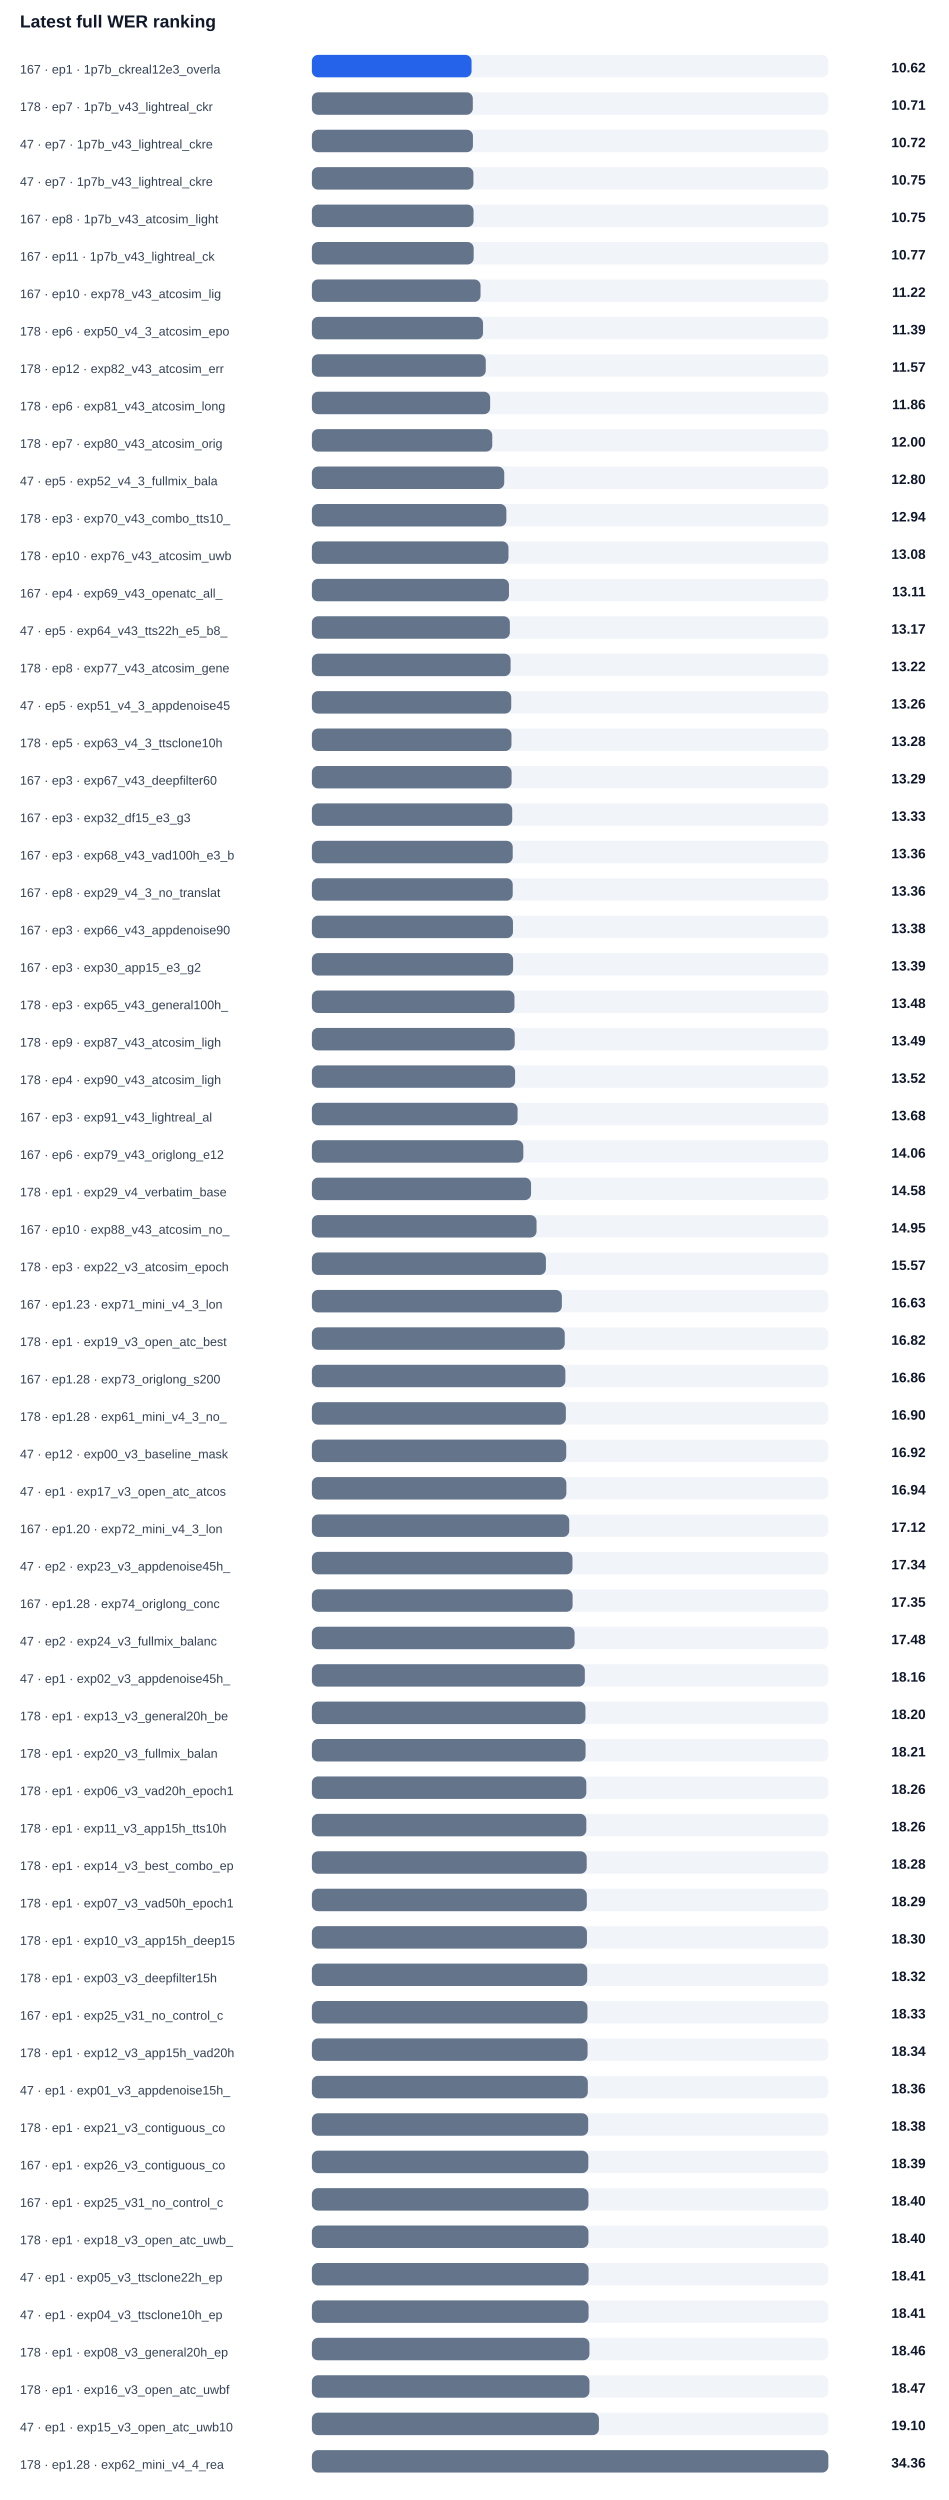
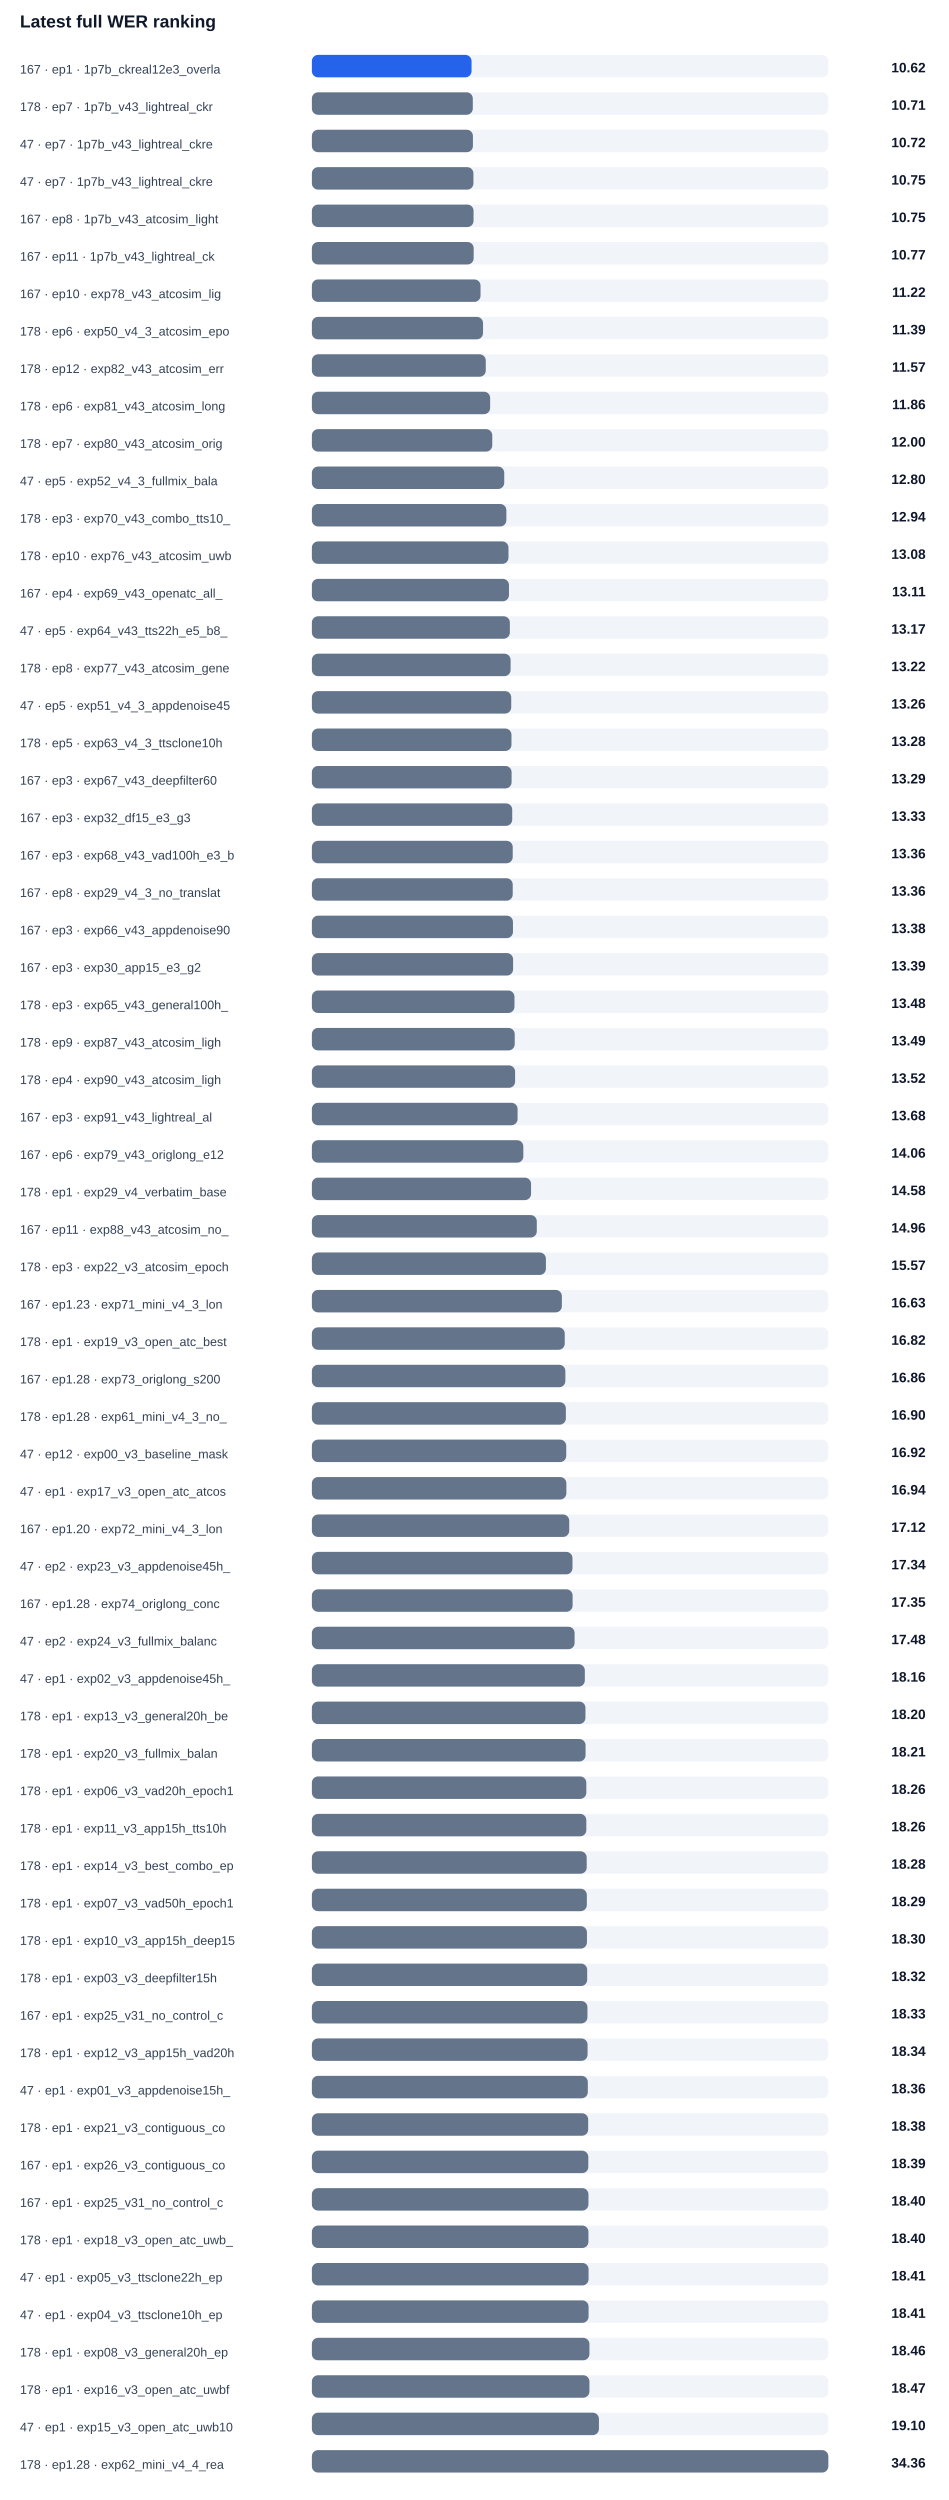
<svg xmlns="http://www.w3.org/2000/svg" width="100%" viewBox="0 0 760 2004" style="max-width:760px;background:#ffffff;border:1px solid #e5e7eb;border-radius:10px;">
  <text x="16.0" y="22.0" font-size="14" fill="#0f172a" text-anchor="start" font-family="Arial, sans-serif" font-weight="700">Latest full WER ranking</text>
  <text x="16.0" y="59.0" font-size="10" fill="#334155" text-anchor="start" font-family="Arial, sans-serif" font-weight="400">167 · ep1 · 1p7b_ckreal12e3_overla</text>
  <rect x="250" y="44" width="414" height="18" rx="5" fill="#f1f5f9" />
  <rect x="250" y="44" width="128.0" height="18" rx="5" fill="#2563eb" />
  <text x="742.0" y="58.0" font-size="11" fill="#0f172a" text-anchor="end" font-family="Arial, sans-serif" font-weight="700">10.62</text>
  <text x="16.0" y="89.0" font-size="10" fill="#334155" text-anchor="start" font-family="Arial, sans-serif" font-weight="400">178 · ep7 · 1p7b_v43_lightreal_ckr</text>
  <rect x="250" y="74" width="414" height="18" rx="5" fill="#f1f5f9" />
  <rect x="250" y="74" width="129.0" height="18" rx="5" fill="#64748b" />
  <text x="742.0" y="88.0" font-size="11" fill="#0f172a" text-anchor="end" font-family="Arial, sans-serif" font-weight="700">10.71</text>
  <text x="16.0" y="119.0" font-size="10" fill="#334155" text-anchor="start" font-family="Arial, sans-serif" font-weight="400">47 · ep7 · 1p7b_v43_lightreal_ckre</text>
  <rect x="250" y="104" width="414" height="18" rx="5" fill="#f1f5f9" />
  <rect x="250" y="104" width="129.1" height="18" rx="5" fill="#64748b" />
  <text x="742.0" y="118.0" font-size="11" fill="#0f172a" text-anchor="end" font-family="Arial, sans-serif" font-weight="700">10.72</text>
  <text x="16.0" y="149.0" font-size="10" fill="#334155" text-anchor="start" font-family="Arial, sans-serif" font-weight="400">47 · ep7 · 1p7b_v43_lightreal_ckre</text>
  <rect x="250" y="134" width="414" height="18" rx="5" fill="#f1f5f9" />
  <rect x="250" y="134" width="129.5" height="18" rx="5" fill="#64748b" />
  <text x="742.0" y="148.0" font-size="11" fill="#0f172a" text-anchor="end" font-family="Arial, sans-serif" font-weight="700">10.75</text>
  <text x="16.0" y="179.0" font-size="10" fill="#334155" text-anchor="start" font-family="Arial, sans-serif" font-weight="400">167 · ep8 · 1p7b_v43_atcosim_light</text>
  <rect x="250" y="164" width="414" height="18" rx="5" fill="#f1f5f9" />
  <rect x="250" y="164" width="129.6" height="18" rx="5" fill="#64748b" />
  <text x="742.0" y="178.0" font-size="11" fill="#0f172a" text-anchor="end" font-family="Arial, sans-serif" font-weight="700">10.75</text>
  <text x="16.0" y="209.0" font-size="10" fill="#334155" text-anchor="start" font-family="Arial, sans-serif" font-weight="400">167 · ep11 · 1p7b_v43_lightreal_ck</text>
  <rect x="250" y="194" width="414" height="18" rx="5" fill="#f1f5f9" />
  <rect x="250" y="194" width="129.7" height="18" rx="5" fill="#64748b" />
  <text x="742.0" y="208.0" font-size="11" fill="#0f172a" text-anchor="end" font-family="Arial, sans-serif" font-weight="700">10.77</text>
  <text x="16.0" y="239.0" font-size="10" fill="#334155" text-anchor="start" font-family="Arial, sans-serif" font-weight="400">167 · ep10 · exp78_v43_atcosim_lig</text>
  <rect x="250" y="224" width="414" height="18" rx="5" fill="#f1f5f9" />
  <rect x="250" y="224" width="135.2" height="18" rx="5" fill="#64748b" />
  <text x="742.0" y="238.0" font-size="11" fill="#0f172a" text-anchor="end" font-family="Arial, sans-serif" font-weight="700">11.22</text>
  <text x="16.0" y="269.0" font-size="10" fill="#334155" text-anchor="start" font-family="Arial, sans-serif" font-weight="400">178 · ep6 · exp50_v4_3_atcosim_epo</text>
  <rect x="250" y="254" width="414" height="18" rx="5" fill="#f1f5f9" />
  <rect x="250" y="254" width="137.2" height="18" rx="5" fill="#64748b" />
  <text x="742.0" y="268.0" font-size="11" fill="#0f172a" text-anchor="end" font-family="Arial, sans-serif" font-weight="700">11.39</text>
  <text x="16.0" y="299.0" font-size="10" fill="#334155" text-anchor="start" font-family="Arial, sans-serif" font-weight="400">178 · ep12 · exp82_v43_atcosim_err</text>
  <rect x="250" y="284" width="414" height="18" rx="5" fill="#f1f5f9" />
  <rect x="250" y="284" width="139.4" height="18" rx="5" fill="#64748b" />
  <text x="742.0" y="298.0" font-size="11" fill="#0f172a" text-anchor="end" font-family="Arial, sans-serif" font-weight="700">11.57</text>
  <text x="16.0" y="329.0" font-size="10" fill="#334155" text-anchor="start" font-family="Arial, sans-serif" font-weight="400">178 · ep6 · exp81_v43_atcosim_long</text>
  <rect x="250" y="314" width="414" height="18" rx="5" fill="#f1f5f9" />
  <rect x="250" y="314" width="142.9" height="18" rx="5" fill="#64748b" />
  <text x="742.0" y="328.0" font-size="11" fill="#0f172a" text-anchor="end" font-family="Arial, sans-serif" font-weight="700">11.86</text>
  <text x="16.0" y="359.0" font-size="10" fill="#334155" text-anchor="start" font-family="Arial, sans-serif" font-weight="400">178 · ep7 · exp80_v43_atcosim_orig</text>
  <rect x="250" y="344" width="414" height="18" rx="5" fill="#f1f5f9" />
  <rect x="250" y="344" width="144.6" height="18" rx="5" fill="#64748b" />
  <text x="742.0" y="358.0" font-size="11" fill="#0f172a" text-anchor="end" font-family="Arial, sans-serif" font-weight="700">12.00</text>
  <text x="16.0" y="389.0" font-size="10" fill="#334155" text-anchor="start" font-family="Arial, sans-serif" font-weight="400">47 · ep5 · exp52_v4_3_fullmix_bala</text>
  <rect x="250" y="374" width="414" height="18" rx="5" fill="#f1f5f9" />
  <rect x="250" y="374" width="154.2" height="18" rx="5" fill="#64748b" />
  <text x="742.0" y="388.0" font-size="11" fill="#0f172a" text-anchor="end" font-family="Arial, sans-serif" font-weight="700">12.80</text>
  <text x="16.0" y="419.0" font-size="10" fill="#334155" text-anchor="start" font-family="Arial, sans-serif" font-weight="400">178 · ep3 · exp70_v43_combo_tts10_</text>
  <rect x="250" y="404" width="414" height="18" rx="5" fill="#f1f5f9" />
  <rect x="250" y="404" width="155.9" height="18" rx="5" fill="#64748b" />
  <text x="742.0" y="418.0" font-size="11" fill="#0f172a" text-anchor="end" font-family="Arial, sans-serif" font-weight="700">12.94</text>
  <text x="16.0" y="449.0" font-size="10" fill="#334155" text-anchor="start" font-family="Arial, sans-serif" font-weight="400">178 · ep10 · exp76_v43_atcosim_uwb</text>
  <rect x="250" y="434" width="414" height="18" rx="5" fill="#f1f5f9" />
  <rect x="250" y="434" width="157.6" height="18" rx="5" fill="#64748b" />
  <text x="742.0" y="448.0" font-size="11" fill="#0f172a" text-anchor="end" font-family="Arial, sans-serif" font-weight="700">13.08</text>
  <text x="16.0" y="479.0" font-size="10" fill="#334155" text-anchor="start" font-family="Arial, sans-serif" font-weight="400">167 · ep4 · exp69_v43_openatc_all_</text>
  <rect x="250" y="464" width="414" height="18" rx="5" fill="#f1f5f9" />
  <rect x="250" y="464" width="158.0" height="18" rx="5" fill="#64748b" />
  <text x="742.0" y="478.0" font-size="11" fill="#0f172a" text-anchor="end" font-family="Arial, sans-serif" font-weight="700">13.11</text>
  <text x="16.0" y="509.0" font-size="10" fill="#334155" text-anchor="start" font-family="Arial, sans-serif" font-weight="400">47 · ep5 · exp64_v43_tts22h_e5_b8_</text>
  <rect x="250" y="494" width="414" height="18" rx="5" fill="#f1f5f9" />
  <rect x="250" y="494" width="158.7" height="18" rx="5" fill="#64748b" />
  <text x="742.0" y="508.0" font-size="11" fill="#0f172a" text-anchor="end" font-family="Arial, sans-serif" font-weight="700">13.17</text>
  <text x="16.0" y="539.0" font-size="10" fill="#334155" text-anchor="start" font-family="Arial, sans-serif" font-weight="400">178 · ep8 · exp77_v43_atcosim_gene</text>
  <rect x="250" y="524" width="414" height="18" rx="5" fill="#f1f5f9" />
  <rect x="250" y="524" width="159.3" height="18" rx="5" fill="#64748b" />
  <text x="742.0" y="538.0" font-size="11" fill="#0f172a" text-anchor="end" font-family="Arial, sans-serif" font-weight="700">13.22</text>
  <text x="16.0" y="569.0" font-size="10" fill="#334155" text-anchor="start" font-family="Arial, sans-serif" font-weight="400">47 · ep5 · exp51_v4_3_appdenoise45</text>
  <rect x="250" y="554" width="414" height="18" rx="5" fill="#f1f5f9" />
  <rect x="250" y="554" width="159.8" height="18" rx="5" fill="#64748b" />
  <text x="742.0" y="568.0" font-size="11" fill="#0f172a" text-anchor="end" font-family="Arial, sans-serif" font-weight="700">13.26</text>
  <text x="16.0" y="599.0" font-size="10" fill="#334155" text-anchor="start" font-family="Arial, sans-serif" font-weight="400">178 · ep5 · exp63_v4_3_ttsclone10h</text>
  <rect x="250" y="584" width="414" height="18" rx="5" fill="#f1f5f9" />
  <rect x="250" y="584" width="160.0" height="18" rx="5" fill="#64748b" />
  <text x="742.0" y="598.0" font-size="11" fill="#0f172a" text-anchor="end" font-family="Arial, sans-serif" font-weight="700">13.28</text>
  <text x="16.0" y="629.0" font-size="10" fill="#334155" text-anchor="start" font-family="Arial, sans-serif" font-weight="400">167 · ep3 · exp67_v43_deepfilter60</text>
  <rect x="250" y="614" width="414" height="18" rx="5" fill="#f1f5f9" />
  <rect x="250" y="614" width="160.1" height="18" rx="5" fill="#64748b" />
  <text x="742.0" y="628.0" font-size="11" fill="#0f172a" text-anchor="end" font-family="Arial, sans-serif" font-weight="700">13.29</text>
  <text x="16.0" y="659.0" font-size="10" fill="#334155" text-anchor="start" font-family="Arial, sans-serif" font-weight="400">167 · ep3 · exp32_df15_e3_g3</text>
  <rect x="250" y="644" width="414" height="18" rx="5" fill="#f1f5f9" />
  <rect x="250" y="644" width="160.6" height="18" rx="5" fill="#64748b" />
  <text x="742.0" y="658.0" font-size="11" fill="#0f172a" text-anchor="end" font-family="Arial, sans-serif" font-weight="700">13.33</text>
  <text x="16.0" y="689.0" font-size="10" fill="#334155" text-anchor="start" font-family="Arial, sans-serif" font-weight="400">167 · ep3 · exp68_v43_vad100h_e3_b</text>
  <rect x="250" y="674" width="414" height="18" rx="5" fill="#f1f5f9" />
  <rect x="250" y="674" width="161.0" height="18" rx="5" fill="#64748b" />
  <text x="742.0" y="688.0" font-size="11" fill="#0f172a" text-anchor="end" font-family="Arial, sans-serif" font-weight="700">13.36</text>
  <text x="16.0" y="719.0" font-size="10" fill="#334155" text-anchor="start" font-family="Arial, sans-serif" font-weight="400">167 · ep8 · exp29_v4_3_no_translat</text>
  <rect x="250" y="704" width="414" height="18" rx="5" fill="#f1f5f9" />
  <rect x="250" y="704" width="161.0" height="18" rx="5" fill="#64748b" />
  <text x="742.0" y="718.0" font-size="11" fill="#0f172a" text-anchor="end" font-family="Arial, sans-serif" font-weight="700">13.36</text>
  <text x="16.0" y="749.0" font-size="10" fill="#334155" text-anchor="start" font-family="Arial, sans-serif" font-weight="400">167 · ep3 · exp66_v43_appdenoise90</text>
  <rect x="250" y="734" width="414" height="18" rx="5" fill="#f1f5f9" />
  <rect x="250" y="734" width="161.2" height="18" rx="5" fill="#64748b" />
  <text x="742.0" y="748.0" font-size="11" fill="#0f172a" text-anchor="end" font-family="Arial, sans-serif" font-weight="700">13.38</text>
  <text x="16.0" y="779.0" font-size="10" fill="#334155" text-anchor="start" font-family="Arial, sans-serif" font-weight="400">167 · ep3 · exp30_app15_e3_g2</text>
  <rect x="250" y="764" width="414" height="18" rx="5" fill="#f1f5f9" />
  <rect x="250" y="764" width="161.3" height="18" rx="5" fill="#64748b" />
  <text x="742.0" y="778.0" font-size="11" fill="#0f172a" text-anchor="end" font-family="Arial, sans-serif" font-weight="700">13.39</text>
  <text x="16.0" y="809.0" font-size="10" fill="#334155" text-anchor="start" font-family="Arial, sans-serif" font-weight="400">178 · ep3 · exp65_v43_general100h_</text>
  <rect x="250" y="794" width="414" height="18" rx="5" fill="#f1f5f9" />
  <rect x="250" y="794" width="162.4" height="18" rx="5" fill="#64748b" />
  <text x="742.0" y="808.0" font-size="11" fill="#0f172a" text-anchor="end" font-family="Arial, sans-serif" font-weight="700">13.48</text>
  <text x="16.0" y="839.0" font-size="10" fill="#334155" text-anchor="start" font-family="Arial, sans-serif" font-weight="400">178 · ep9 · exp87_v43_atcosim_ligh</text>
  <rect x="250" y="824" width="414" height="18" rx="5" fill="#f1f5f9" />
  <rect x="250" y="824" width="162.6" height="18" rx="5" fill="#64748b" />
  <text x="742.0" y="838.0" font-size="11" fill="#0f172a" text-anchor="end" font-family="Arial, sans-serif" font-weight="700">13.49</text>
  <text x="16.0" y="869.0" font-size="10" fill="#334155" text-anchor="start" font-family="Arial, sans-serif" font-weight="400">178 · ep4 · exp90_v43_atcosim_ligh</text>
  <rect x="250" y="854" width="414" height="18" rx="5" fill="#f1f5f9" />
  <rect x="250" y="854" width="162.9" height="18" rx="5" fill="#64748b" />
  <text x="742.0" y="868.0" font-size="11" fill="#0f172a" text-anchor="end" font-family="Arial, sans-serif" font-weight="700">13.52</text>
  <text x="16.0" y="899.0" font-size="10" fill="#334155" text-anchor="start" font-family="Arial, sans-serif" font-weight="400">167 · ep3 · exp91_v43_lightreal_al</text>
  <rect x="250" y="884" width="414" height="18" rx="5" fill="#f1f5f9" />
  <rect x="250" y="884" width="164.9" height="18" rx="5" fill="#64748b" />
  <text x="742.0" y="898.0" font-size="11" fill="#0f172a" text-anchor="end" font-family="Arial, sans-serif" font-weight="700">13.68</text>
  <text x="16.0" y="929.0" font-size="10" fill="#334155" text-anchor="start" font-family="Arial, sans-serif" font-weight="400">167 · ep6 · exp79_v43_origlong_e12</text>
  <rect x="250" y="914" width="414" height="18" rx="5" fill="#f1f5f9" />
  <rect x="250" y="914" width="169.5" height="18" rx="5" fill="#64748b" />
  <text x="742.0" y="928.0" font-size="11" fill="#0f172a" text-anchor="end" font-family="Arial, sans-serif" font-weight="700">14.06</text>
  <text x="16.0" y="959.0" font-size="10" fill="#334155" text-anchor="start" font-family="Arial, sans-serif" font-weight="400">178 · ep1 · exp29_v4_verbatim_base</text>
  <rect x="250" y="944" width="414" height="18" rx="5" fill="#f1f5f9" />
  <rect x="250" y="944" width="175.7" height="18" rx="5" fill="#64748b" />
  <text x="742.0" y="958.0" font-size="11" fill="#0f172a" text-anchor="end" font-family="Arial, sans-serif" font-weight="700">14.58</text>
-   <text x="16.0" y="989.0" font-size="10" fill="#334155" text-anchor="start" font-family="Arial, sans-serif" font-weight="400">167 · ep10 · exp88_v43_atcosim_no_</text>
+   <text x="16.0" y="989.0" font-size="10" fill="#334155" text-anchor="start" font-family="Arial, sans-serif" font-weight="400">167 · ep11 · exp88_v43_atcosim_no_</text>
  <rect x="250" y="974" width="414" height="18" rx="5" fill="#f1f5f9" />
-   <rect x="250" y="974" width="180.1" height="18" rx="5" fill="#64748b" />
-   <text x="742.0" y="988.0" font-size="11" fill="#0f172a" text-anchor="end" font-family="Arial, sans-serif" font-weight="700">14.95</text>
+   <rect x="250" y="974" width="180.3" height="18" rx="5" fill="#64748b" />
+   <text x="742.0" y="988.0" font-size="11" fill="#0f172a" text-anchor="end" font-family="Arial, sans-serif" font-weight="700">14.96</text>
  <text x="16.0" y="1019.0" font-size="10" fill="#334155" text-anchor="start" font-family="Arial, sans-serif" font-weight="400">178 · ep3 · exp22_v3_atcosim_epoch</text>
  <rect x="250" y="1004" width="414" height="18" rx="5" fill="#f1f5f9" />
  <rect x="250" y="1004" width="187.6" height="18" rx="5" fill="#64748b" />
  <text x="742.0" y="1018.0" font-size="11" fill="#0f172a" text-anchor="end" font-family="Arial, sans-serif" font-weight="700">15.57</text>
  <text x="16.0" y="1049.0" font-size="10" fill="#334155" text-anchor="start" font-family="Arial, sans-serif" font-weight="400">167 · ep1.23 · exp71_mini_v4_3_lon</text>
  <rect x="250" y="1034" width="414" height="18" rx="5" fill="#f1f5f9" />
  <rect x="250" y="1034" width="200.4" height="18" rx="5" fill="#64748b" />
  <text x="742.0" y="1048.0" font-size="11" fill="#0f172a" text-anchor="end" font-family="Arial, sans-serif" font-weight="700">16.63</text>
  <text x="16.0" y="1079.0" font-size="10" fill="#334155" text-anchor="start" font-family="Arial, sans-serif" font-weight="400">178 · ep1 · exp19_v3_open_atc_best</text>
  <rect x="250" y="1064" width="414" height="18" rx="5" fill="#f1f5f9" />
  <rect x="250" y="1064" width="202.7" height="18" rx="5" fill="#64748b" />
  <text x="742.0" y="1078.0" font-size="11" fill="#0f172a" text-anchor="end" font-family="Arial, sans-serif" font-weight="700">16.82</text>
  <text x="16.0" y="1109.0" font-size="10" fill="#334155" text-anchor="start" font-family="Arial, sans-serif" font-weight="400">167 · ep1.28 · exp73_origlong_s200</text>
  <rect x="250" y="1094" width="414" height="18" rx="5" fill="#f1f5f9" />
  <rect x="250" y="1094" width="203.2" height="18" rx="5" fill="#64748b" />
  <text x="742.0" y="1108.0" font-size="11" fill="#0f172a" text-anchor="end" font-family="Arial, sans-serif" font-weight="700">16.86</text>
  <text x="16.0" y="1139.0" font-size="10" fill="#334155" text-anchor="start" font-family="Arial, sans-serif" font-weight="400">178 · ep1.28 · exp61_mini_v4_3_no_</text>
  <rect x="250" y="1124" width="414" height="18" rx="5" fill="#f1f5f9" />
  <rect x="250" y="1124" width="203.6" height="18" rx="5" fill="#64748b" />
  <text x="742.0" y="1138.0" font-size="11" fill="#0f172a" text-anchor="end" font-family="Arial, sans-serif" font-weight="700">16.90</text>
  <text x="16.0" y="1169.0" font-size="10" fill="#334155" text-anchor="start" font-family="Arial, sans-serif" font-weight="400">47 · ep12 · exp00_v3_baseline_mask</text>
  <rect x="250" y="1154" width="414" height="18" rx="5" fill="#f1f5f9" />
  <rect x="250" y="1154" width="203.9" height="18" rx="5" fill="#64748b" />
  <text x="742.0" y="1168.0" font-size="11" fill="#0f172a" text-anchor="end" font-family="Arial, sans-serif" font-weight="700">16.92</text>
  <text x="16.0" y="1199.0" font-size="10" fill="#334155" text-anchor="start" font-family="Arial, sans-serif" font-weight="400">47 · ep1 · exp17_v3_open_atc_atcos</text>
  <rect x="250" y="1184" width="414" height="18" rx="5" fill="#f1f5f9" />
  <rect x="250" y="1184" width="204.0" height="18" rx="5" fill="#64748b" />
  <text x="742.0" y="1198.0" font-size="11" fill="#0f172a" text-anchor="end" font-family="Arial, sans-serif" font-weight="700">16.94</text>
  <text x="16.0" y="1229.0" font-size="10" fill="#334155" text-anchor="start" font-family="Arial, sans-serif" font-weight="400">167 · ep1.20 · exp72_mini_v4_3_lon</text>
  <rect x="250" y="1214" width="414" height="18" rx="5" fill="#f1f5f9" />
  <rect x="250" y="1214" width="206.3" height="18" rx="5" fill="#64748b" />
  <text x="742.0" y="1228.0" font-size="11" fill="#0f172a" text-anchor="end" font-family="Arial, sans-serif" font-weight="700">17.12</text>
  <text x="16.0" y="1259.0" font-size="10" fill="#334155" text-anchor="start" font-family="Arial, sans-serif" font-weight="400">47 · ep2 · exp23_v3_appdenoise45h_</text>
  <rect x="250" y="1244" width="414" height="18" rx="5" fill="#f1f5f9" />
  <rect x="250" y="1244" width="208.9" height="18" rx="5" fill="#64748b" />
  <text x="742.0" y="1258.0" font-size="11" fill="#0f172a" text-anchor="end" font-family="Arial, sans-serif" font-weight="700">17.34</text>
  <text x="16.0" y="1289.0" font-size="10" fill="#334155" text-anchor="start" font-family="Arial, sans-serif" font-weight="400">167 · ep1.28 · exp74_origlong_conc</text>
  <rect x="250" y="1274" width="414" height="18" rx="5" fill="#f1f5f9" />
  <rect x="250" y="1274" width="209.0" height="18" rx="5" fill="#64748b" />
  <text x="742.0" y="1288.0" font-size="11" fill="#0f172a" text-anchor="end" font-family="Arial, sans-serif" font-weight="700">17.35</text>
  <text x="16.0" y="1319.0" font-size="10" fill="#334155" text-anchor="start" font-family="Arial, sans-serif" font-weight="400">47 · ep2 · exp24_v3_fullmix_balanc</text>
  <rect x="250" y="1304" width="414" height="18" rx="5" fill="#f1f5f9" />
  <rect x="250" y="1304" width="210.6" height="18" rx="5" fill="#64748b" />
  <text x="742.0" y="1318.0" font-size="11" fill="#0f172a" text-anchor="end" font-family="Arial, sans-serif" font-weight="700">17.48</text>
  <text x="16.0" y="1349.0" font-size="10" fill="#334155" text-anchor="start" font-family="Arial, sans-serif" font-weight="400">47 · ep1 · exp02_v3_appdenoise45h_</text>
  <rect x="250" y="1334" width="414" height="18" rx="5" fill="#f1f5f9" />
  <rect x="250" y="1334" width="218.8" height="18" rx="5" fill="#64748b" />
  <text x="742.0" y="1348.0" font-size="11" fill="#0f172a" text-anchor="end" font-family="Arial, sans-serif" font-weight="700">18.16</text>
  <text x="16.0" y="1379.0" font-size="10" fill="#334155" text-anchor="start" font-family="Arial, sans-serif" font-weight="400">178 · ep1 · exp13_v3_general20h_be</text>
  <rect x="250" y="1364" width="414" height="18" rx="5" fill="#f1f5f9" />
  <rect x="250" y="1364" width="219.3" height="18" rx="5" fill="#64748b" />
  <text x="742.0" y="1378.0" font-size="11" fill="#0f172a" text-anchor="end" font-family="Arial, sans-serif" font-weight="700">18.20</text>
  <text x="16.0" y="1409.0" font-size="10" fill="#334155" text-anchor="start" font-family="Arial, sans-serif" font-weight="400">178 · ep1 · exp20_v3_fullmix_balan</text>
  <rect x="250" y="1394" width="414" height="18" rx="5" fill="#f1f5f9" />
  <rect x="250" y="1394" width="219.4" height="18" rx="5" fill="#64748b" />
  <text x="742.0" y="1408.0" font-size="11" fill="#0f172a" text-anchor="end" font-family="Arial, sans-serif" font-weight="700">18.21</text>
  <text x="16.0" y="1439.0" font-size="10" fill="#334155" text-anchor="start" font-family="Arial, sans-serif" font-weight="400">178 · ep1 · exp06_v3_vad20h_epoch1</text>
  <rect x="250" y="1424" width="414" height="18" rx="5" fill="#f1f5f9" />
  <rect x="250" y="1424" width="220.0" height="18" rx="5" fill="#64748b" />
  <text x="742.0" y="1438.0" font-size="11" fill="#0f172a" text-anchor="end" font-family="Arial, sans-serif" font-weight="700">18.26</text>
  <text x="16.0" y="1469.0" font-size="10" fill="#334155" text-anchor="start" font-family="Arial, sans-serif" font-weight="400">178 · ep1 · exp11_v3_app15h_tts10h</text>
  <rect x="250" y="1454" width="414" height="18" rx="5" fill="#f1f5f9" />
  <rect x="250" y="1454" width="220.0" height="18" rx="5" fill="#64748b" />
  <text x="742.0" y="1468.0" font-size="11" fill="#0f172a" text-anchor="end" font-family="Arial, sans-serif" font-weight="700">18.26</text>
  <text x="16.0" y="1499.0" font-size="10" fill="#334155" text-anchor="start" font-family="Arial, sans-serif" font-weight="400">178 · ep1 · exp14_v3_best_combo_ep</text>
  <rect x="250" y="1484" width="414" height="18" rx="5" fill="#f1f5f9" />
  <rect x="250" y="1484" width="220.3" height="18" rx="5" fill="#64748b" />
  <text x="742.0" y="1498.0" font-size="11" fill="#0f172a" text-anchor="end" font-family="Arial, sans-serif" font-weight="700">18.28</text>
  <text x="16.0" y="1529.0" font-size="10" fill="#334155" text-anchor="start" font-family="Arial, sans-serif" font-weight="400">178 · ep1 · exp07_v3_vad50h_epoch1</text>
  <rect x="250" y="1514" width="414" height="18" rx="5" fill="#f1f5f9" />
  <rect x="250" y="1514" width="220.4" height="18" rx="5" fill="#64748b" />
  <text x="742.0" y="1528.0" font-size="11" fill="#0f172a" text-anchor="end" font-family="Arial, sans-serif" font-weight="700">18.29</text>
  <text x="16.0" y="1559.0" font-size="10" fill="#334155" text-anchor="start" font-family="Arial, sans-serif" font-weight="400">178 · ep1 · exp10_v3_app15h_deep15</text>
  <rect x="250" y="1544" width="414" height="18" rx="5" fill="#f1f5f9" />
  <rect x="250" y="1544" width="220.5" height="18" rx="5" fill="#64748b" />
  <text x="742.0" y="1558.0" font-size="11" fill="#0f172a" text-anchor="end" font-family="Arial, sans-serif" font-weight="700">18.30</text>
  <text x="16.0" y="1589.0" font-size="10" fill="#334155" text-anchor="start" font-family="Arial, sans-serif" font-weight="400">178 · ep1 · exp03_v3_deepfilter15h</text>
  <rect x="250" y="1574" width="414" height="18" rx="5" fill="#f1f5f9" />
  <rect x="250" y="1574" width="220.7" height="18" rx="5" fill="#64748b" />
  <text x="742.0" y="1588.0" font-size="11" fill="#0f172a" text-anchor="end" font-family="Arial, sans-serif" font-weight="700">18.32</text>
  <text x="16.0" y="1619.0" font-size="10" fill="#334155" text-anchor="start" font-family="Arial, sans-serif" font-weight="400">167 · ep1 · exp25_v31_no_control_c</text>
  <rect x="250" y="1604" width="414" height="18" rx="5" fill="#f1f5f9" />
  <rect x="250" y="1604" width="220.9" height="18" rx="5" fill="#64748b" />
  <text x="742.0" y="1618.0" font-size="11" fill="#0f172a" text-anchor="end" font-family="Arial, sans-serif" font-weight="700">18.33</text>
  <text x="16.0" y="1649.0" font-size="10" fill="#334155" text-anchor="start" font-family="Arial, sans-serif" font-weight="400">178 · ep1 · exp12_v3_app15h_vad20h</text>
  <rect x="250" y="1634" width="414" height="18" rx="5" fill="#f1f5f9" />
  <rect x="250" y="1634" width="221.0" height="18" rx="5" fill="#64748b" />
  <text x="742.0" y="1648.0" font-size="11" fill="#0f172a" text-anchor="end" font-family="Arial, sans-serif" font-weight="700">18.34</text>
  <text x="16.0" y="1679.0" font-size="10" fill="#334155" text-anchor="start" font-family="Arial, sans-serif" font-weight="400">47 · ep1 · exp01_v3_appdenoise15h_</text>
  <rect x="250" y="1664" width="414" height="18" rx="5" fill="#f1f5f9" />
  <rect x="250" y="1664" width="221.2" height="18" rx="5" fill="#64748b" />
  <text x="742.0" y="1678.0" font-size="11" fill="#0f172a" text-anchor="end" font-family="Arial, sans-serif" font-weight="700">18.36</text>
  <text x="16.0" y="1709.0" font-size="10" fill="#334155" text-anchor="start" font-family="Arial, sans-serif" font-weight="400">178 · ep1 · exp21_v3_contiguous_co</text>
  <rect x="250" y="1694" width="414" height="18" rx="5" fill="#f1f5f9" />
  <rect x="250" y="1694" width="221.5" height="18" rx="5" fill="#64748b" />
  <text x="742.0" y="1708.0" font-size="11" fill="#0f172a" text-anchor="end" font-family="Arial, sans-serif" font-weight="700">18.38</text>
  <text x="16.0" y="1739.0" font-size="10" fill="#334155" text-anchor="start" font-family="Arial, sans-serif" font-weight="400">167 · ep1 · exp26_v3_contiguous_co</text>
  <rect x="250" y="1724" width="414" height="18" rx="5" fill="#f1f5f9" />
  <rect x="250" y="1724" width="221.6" height="18" rx="5" fill="#64748b" />
  <text x="742.0" y="1738.0" font-size="11" fill="#0f172a" text-anchor="end" font-family="Arial, sans-serif" font-weight="700">18.39</text>
  <text x="16.0" y="1769.0" font-size="10" fill="#334155" text-anchor="start" font-family="Arial, sans-serif" font-weight="400">167 · ep1 · exp25_v31_no_control_c</text>
  <rect x="250" y="1754" width="414" height="18" rx="5" fill="#f1f5f9" />
  <rect x="250" y="1754" width="221.7" height="18" rx="5" fill="#64748b" />
  <text x="742.0" y="1768.0" font-size="11" fill="#0f172a" text-anchor="end" font-family="Arial, sans-serif" font-weight="700">18.40</text>
  <text x="16.0" y="1799.0" font-size="10" fill="#334155" text-anchor="start" font-family="Arial, sans-serif" font-weight="400">178 · ep1 · exp18_v3_open_atc_uwb_</text>
  <rect x="250" y="1784" width="414" height="18" rx="5" fill="#f1f5f9" />
  <rect x="250" y="1784" width="221.7" height="18" rx="5" fill="#64748b" />
  <text x="742.0" y="1798.0" font-size="11" fill="#0f172a" text-anchor="end" font-family="Arial, sans-serif" font-weight="700">18.40</text>
  <text x="16.0" y="1829.0" font-size="10" fill="#334155" text-anchor="start" font-family="Arial, sans-serif" font-weight="400">47 · ep1 · exp05_v3_ttsclone22h_ep</text>
  <rect x="250" y="1814" width="414" height="18" rx="5" fill="#f1f5f9" />
  <rect x="250" y="1814" width="221.8" height="18" rx="5" fill="#64748b" />
  <text x="742.0" y="1828.0" font-size="11" fill="#0f172a" text-anchor="end" font-family="Arial, sans-serif" font-weight="700">18.41</text>
  <text x="16.0" y="1859.0" font-size="10" fill="#334155" text-anchor="start" font-family="Arial, sans-serif" font-weight="400">47 · ep1 · exp04_v3_ttsclone10h_ep</text>
  <rect x="250" y="1844" width="414" height="18" rx="5" fill="#f1f5f9" />
  <rect x="250" y="1844" width="221.8" height="18" rx="5" fill="#64748b" />
  <text x="742.0" y="1858.0" font-size="11" fill="#0f172a" text-anchor="end" font-family="Arial, sans-serif" font-weight="700">18.41</text>
  <text x="16.0" y="1889.0" font-size="10" fill="#334155" text-anchor="start" font-family="Arial, sans-serif" font-weight="400">178 · ep1 · exp08_v3_general20h_ep</text>
  <rect x="250" y="1874" width="414" height="18" rx="5" fill="#f1f5f9" />
  <rect x="250" y="1874" width="222.5" height="18" rx="5" fill="#64748b" />
  <text x="742.0" y="1888.0" font-size="11" fill="#0f172a" text-anchor="end" font-family="Arial, sans-serif" font-weight="700">18.46</text>
  <text x="16.0" y="1919.0" font-size="10" fill="#334155" text-anchor="start" font-family="Arial, sans-serif" font-weight="400">178 · ep1 · exp16_v3_open_atc_uwbf</text>
  <rect x="250" y="1904" width="414" height="18" rx="5" fill="#f1f5f9" />
  <rect x="250" y="1904" width="222.5" height="18" rx="5" fill="#64748b" />
  <text x="742.0" y="1918.0" font-size="11" fill="#0f172a" text-anchor="end" font-family="Arial, sans-serif" font-weight="700">18.47</text>
  <text x="16.0" y="1949.0" font-size="10" fill="#334155" text-anchor="start" font-family="Arial, sans-serif" font-weight="400">47 · ep1 · exp15_v3_open_atc_uwb10</text>
  <rect x="250" y="1934" width="414" height="18" rx="5" fill="#f1f5f9" />
  <rect x="250" y="1934" width="230.1" height="18" rx="5" fill="#64748b" />
  <text x="742.0" y="1948.0" font-size="11" fill="#0f172a" text-anchor="end" font-family="Arial, sans-serif" font-weight="700">19.10</text>
  <text x="16.0" y="1979.0" font-size="10" fill="#334155" text-anchor="start" font-family="Arial, sans-serif" font-weight="400">178 · ep1.28 · exp62_mini_v4_4_rea</text>
  <rect x="250" y="1964" width="414" height="18" rx="5" fill="#f1f5f9" />
  <rect x="250" y="1964" width="414.0" height="18" rx="5" fill="#64748b" />
  <text x="742.0" y="1978.0" font-size="11" fill="#0f172a" text-anchor="end" font-family="Arial, sans-serif" font-weight="700">34.36</text>
</svg>
